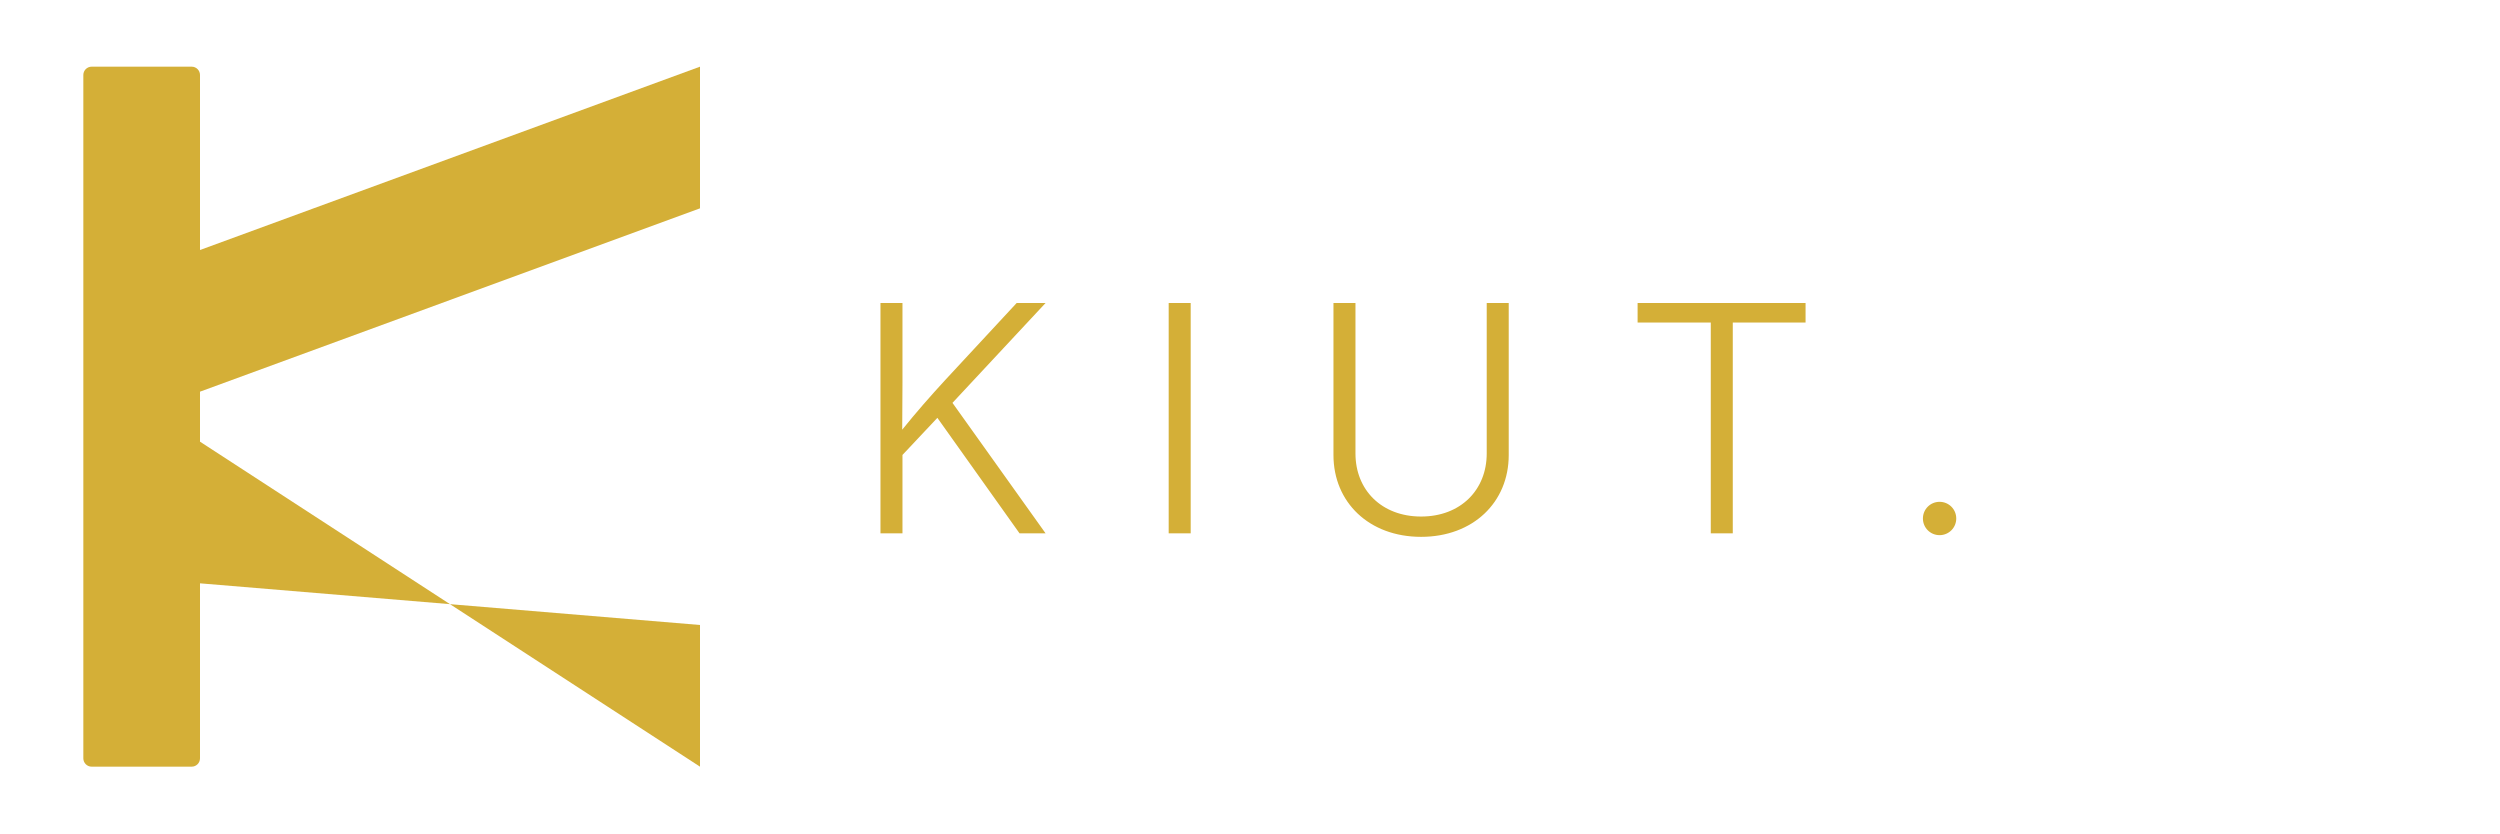
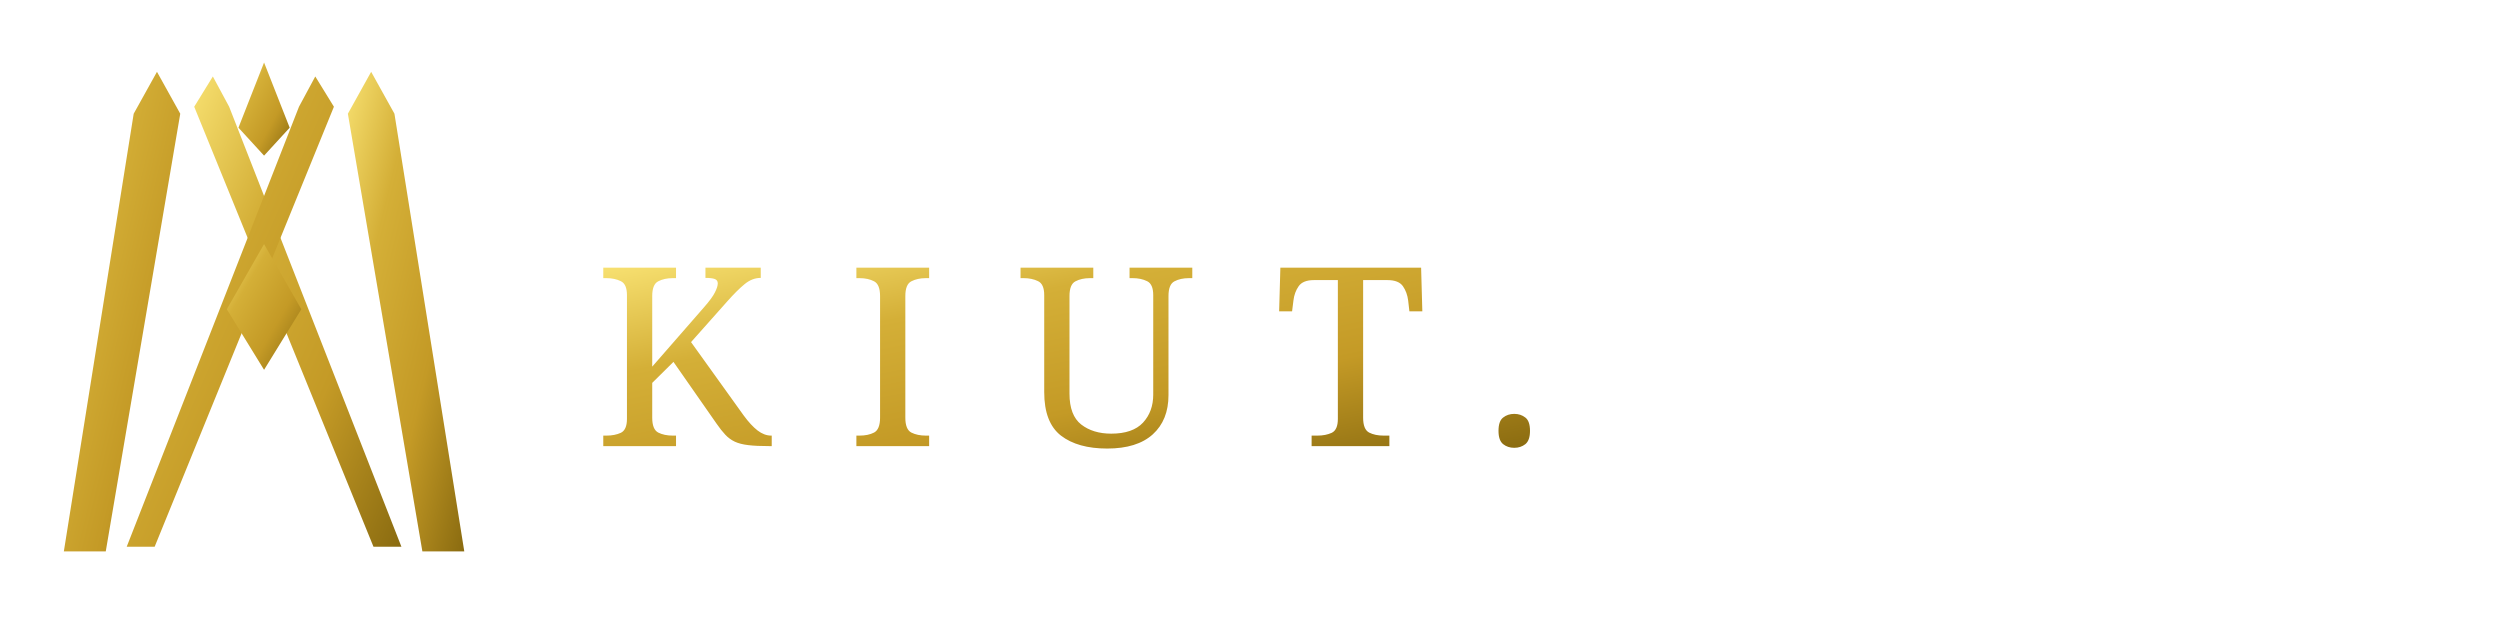
- <svg xmlns="http://www.w3.org/2000/svg" viewBox="0 0 300 100" fill="none">
-   <rect x="10" y="8" width="14" height="84" rx="1" fill="#D4AF37" />
-   <polygon points="24,47 24,30 84,8 84,25" fill="#D4AF37" />
-   <polygon points="24,53 24,70 84,75 84,92" fill="#D4AF37" />
-   <text x="102" y="64" font-family="'Space Grotesk', Inter, Helvetica Neue, sans-serif" font-size="38" font-weight="300" letter-spacing="10" fill="#D4AF37">KIUT.</text>
+ <svg xmlns="http://www.w3.org/2000/svg" viewBox="0 0 320 80" fill="none">
+   <defs>
+     <linearGradient id="g" x1="0%" y1="0%" x2="100%" y2="100%">
+       <stop offset="0%" stop-color="#F7E070" />
+       <stop offset="30%" stop-color="#D4AF37" />
+       <stop offset="65%" stop-color="#C49A26" />
+       <stop offset="100%" stop-color="#8A6B10" />
+     </linearGradient>
+   </defs>
+   <g transform="translate(4,8) scale(0.298)">
+     <polygon points="54,4  64,22  32,210  14,210  44,22" fill="url(#g)" />
+     <polygon points="146,4  136,22  168,210  186,210  156,22" fill="url(#g)" />
+     <polygon points="78,6  85,19  159,208  147,208  70,19" fill="url(#g)" />
+     <polygon points="122,6  130,19  53,208  41,208  115,19" fill="url(#g)" />
+     <polygon points="100,0  111,28  100,40  89,28" fill="url(#g)" />
+     <polygon points="100,78  116,106  100,132  84,106" fill="url(#g)" />
+   </g>
+   <text x="76" y="46" dominant-baseline="middle" font-family="'Cinzel', 'Cormorant Garamond', Georgia, serif" font-size="32" font-weight="300" letter-spacing="10" fill="url(#g)">KIUT.</text>
</svg>
